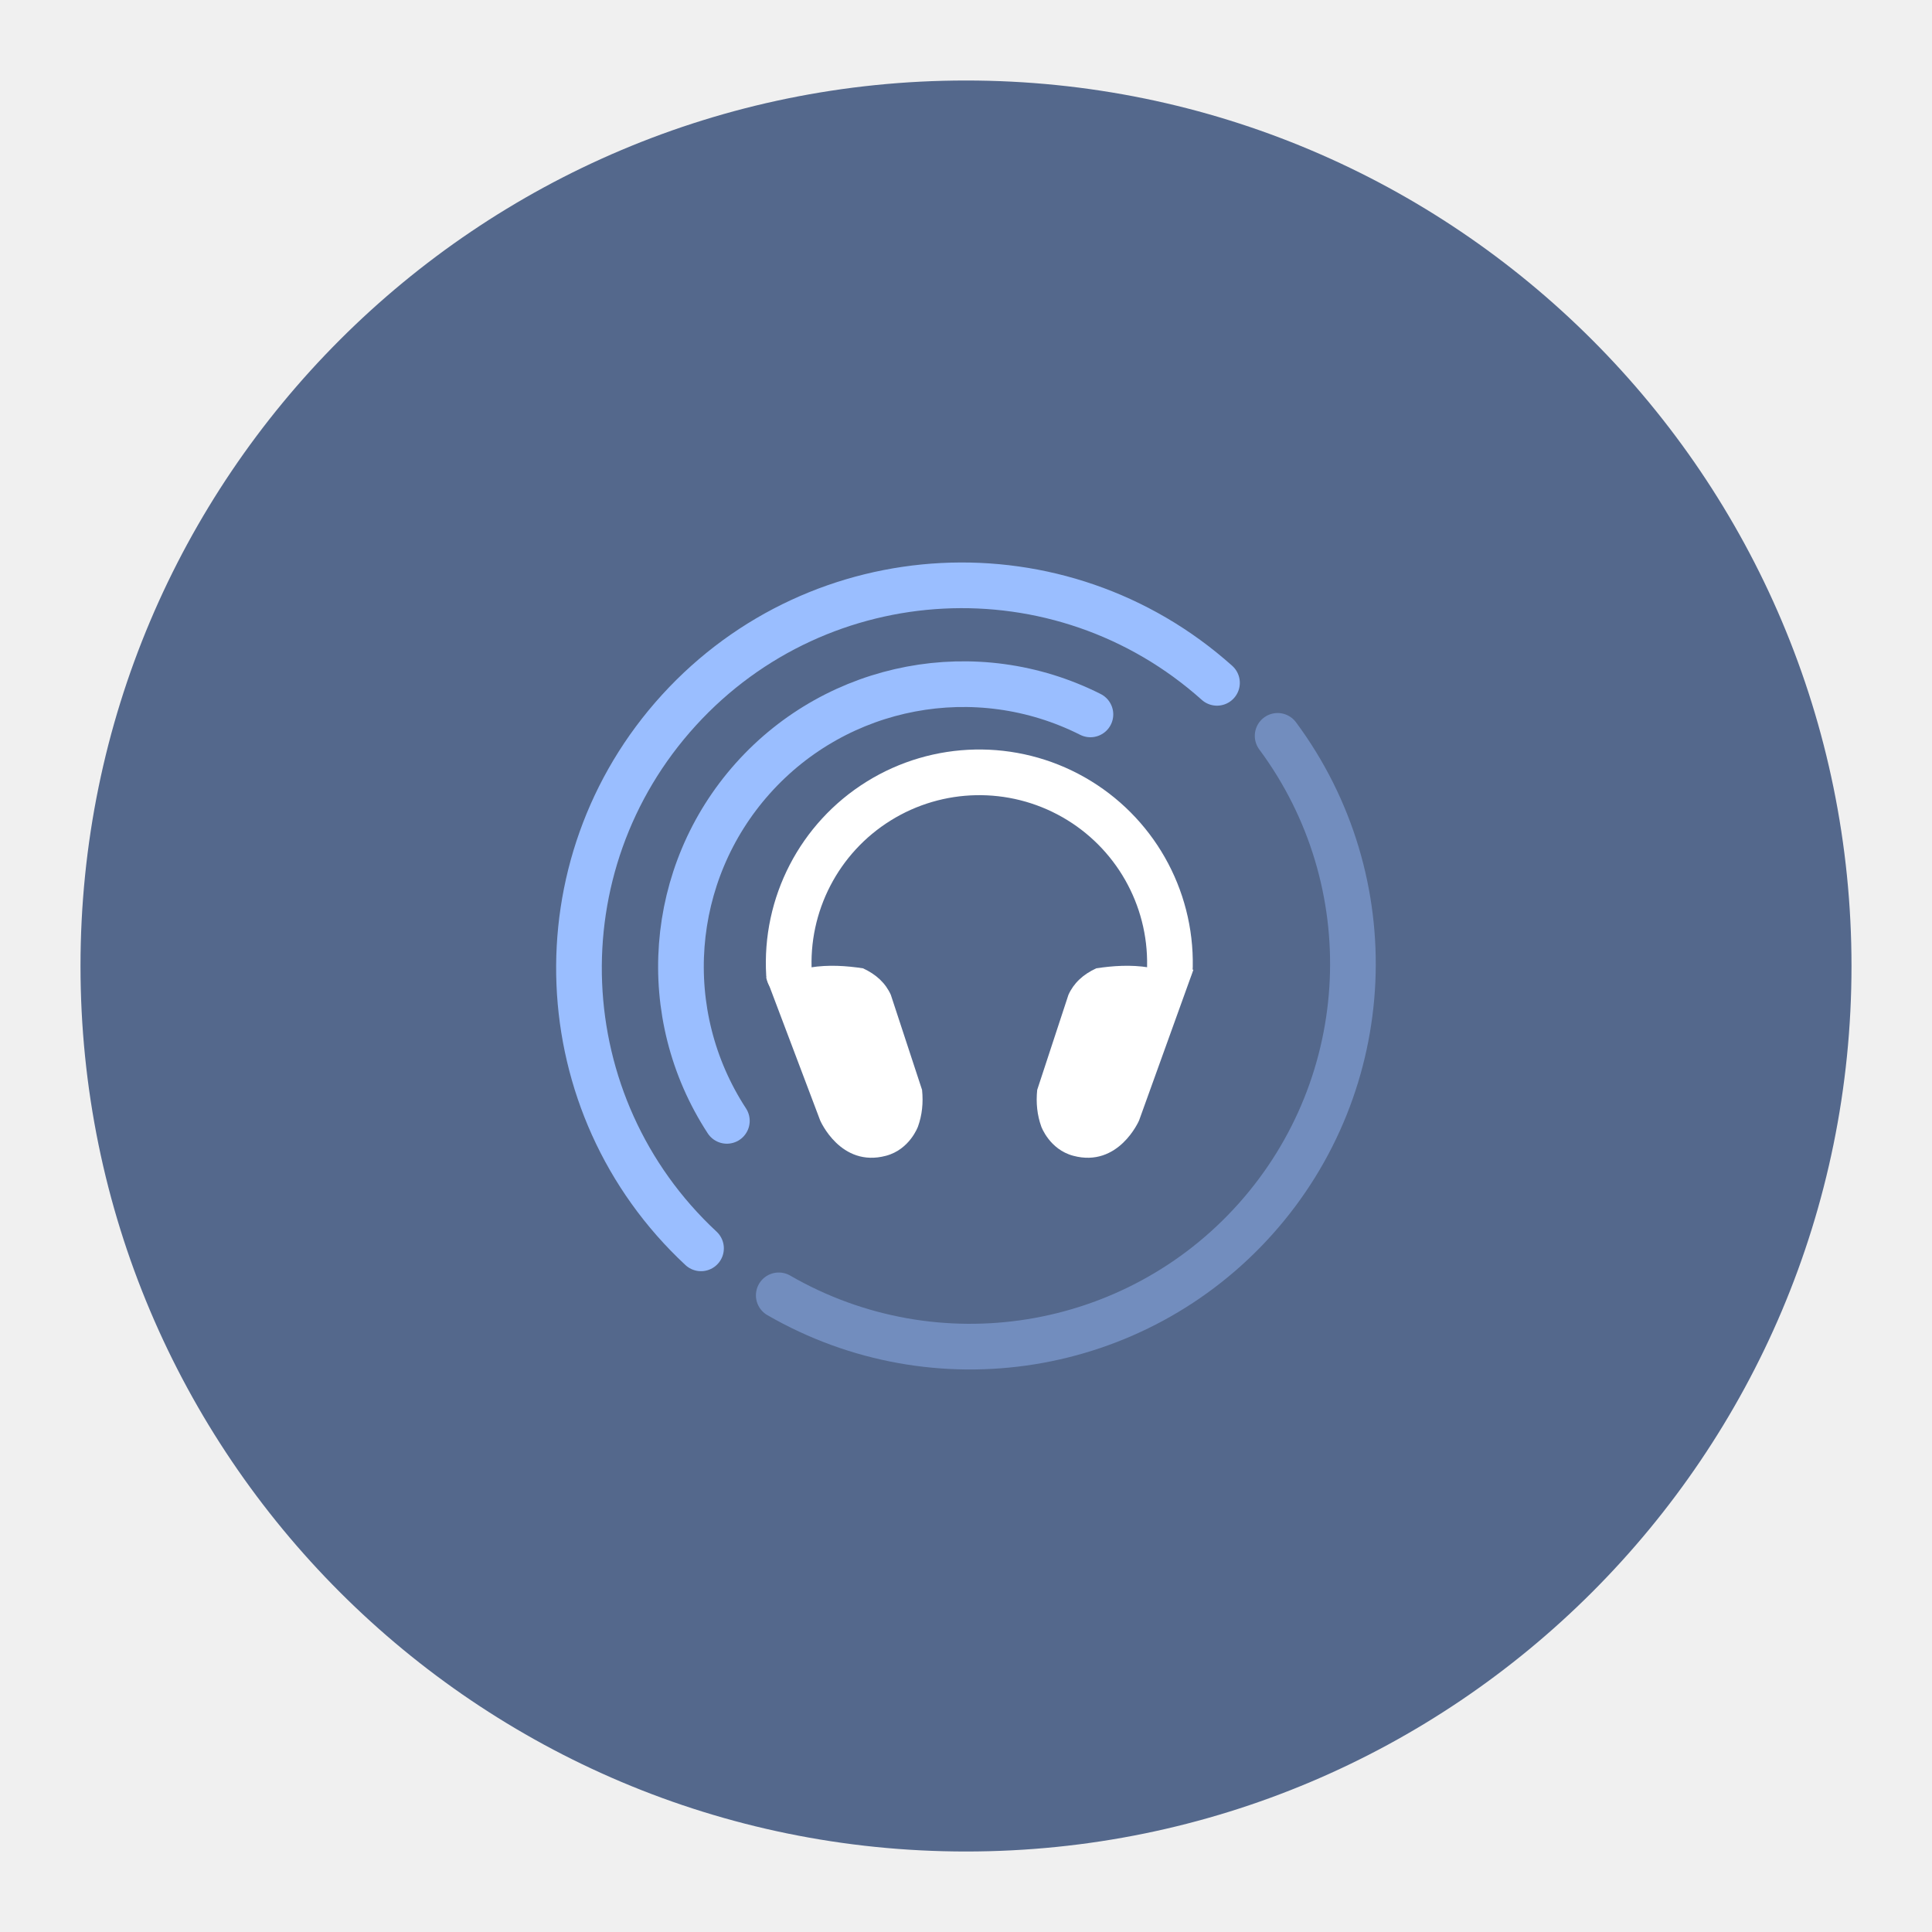
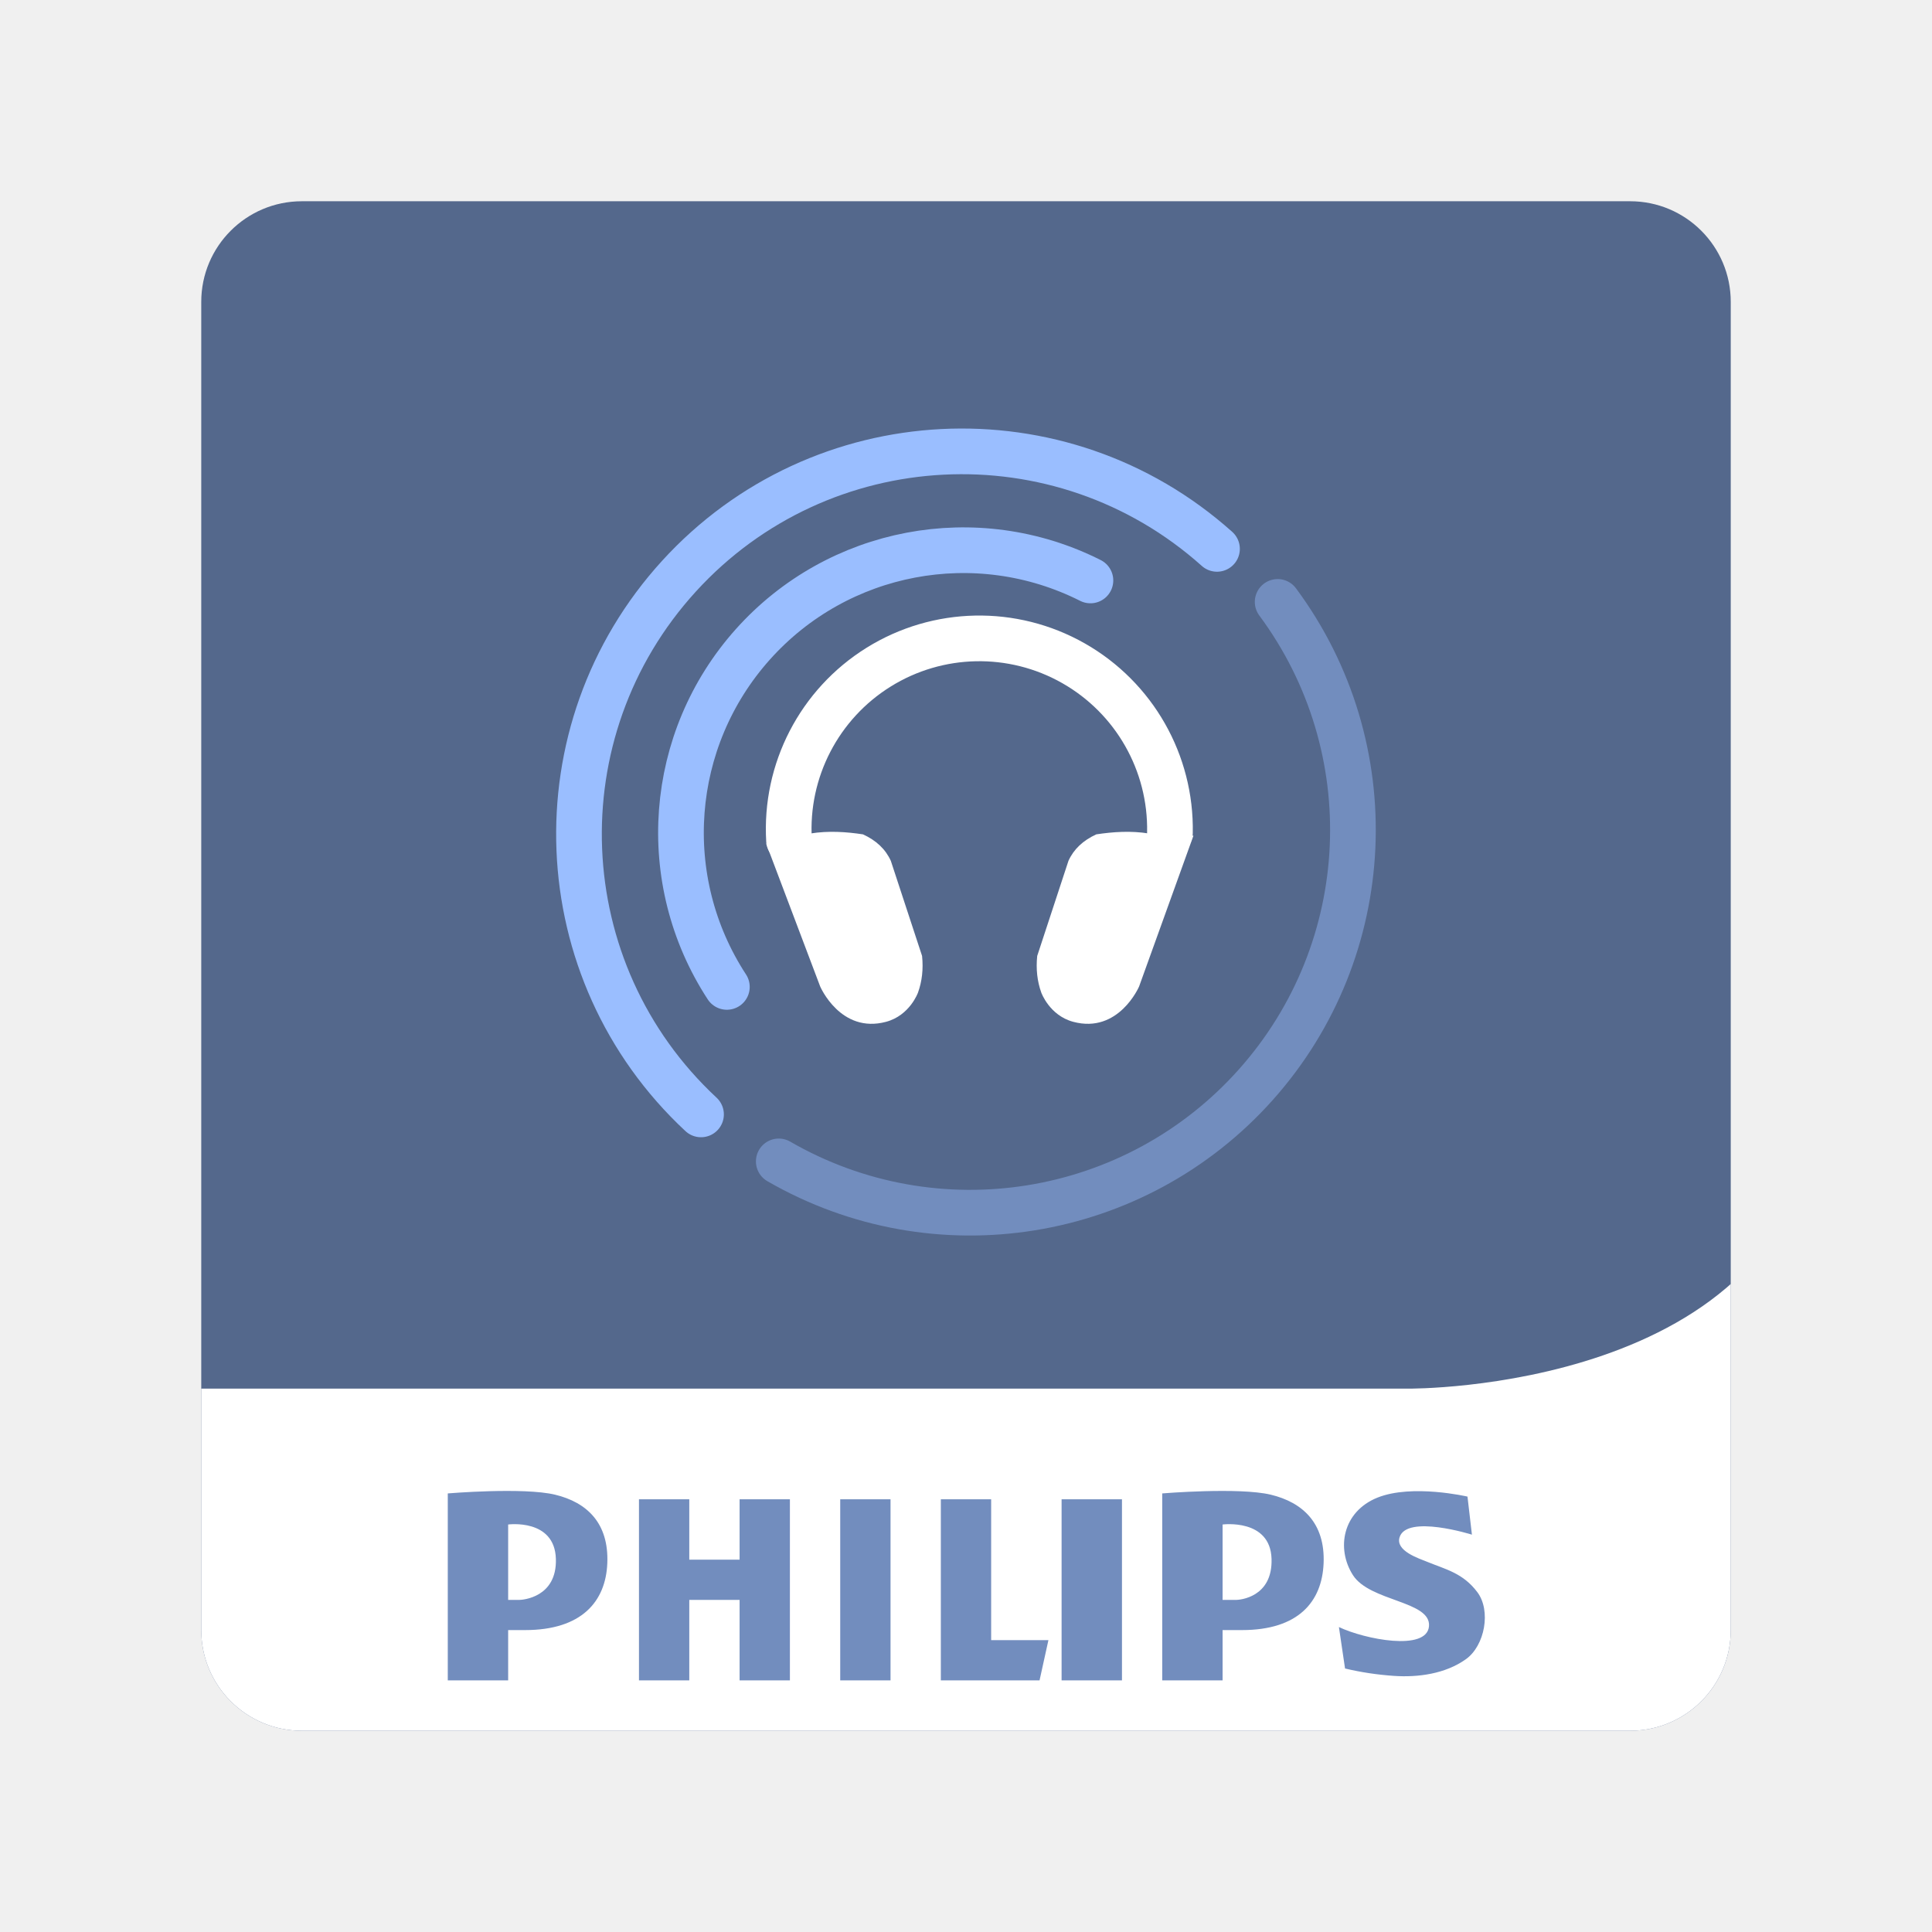
<svg xmlns="http://www.w3.org/2000/svg" version="1.1" viewBox="0 0 192 192">
-   <circle class="a" cx="96" cy="96" r="88" style="fill:#54688c" />
-   <path d="m72.235 111.39a28.06 28.06 0 0 1 2.583-34.044 28.06 28.06 0 0 1 33.547-6.349" style="fill:none;stroke-linecap:round;stroke-linejoin:round;stroke-width:4.539;stroke:#9abeff" />
-   <path d="m69.666 124.06a38.041 38.041 0 0 1-2.189-53.49 38.041 38.041 0 0 1 53.466-2.711" style="fill:none;stroke-linecap:round;stroke-linejoin:round;stroke-width:4.539;stroke:#9abeff" />
-   <path transform="scale(-1)" d="m-126.97-73.129a38.041 38.041 0 0 1 2.165-47.974 38.041 38.041 0 0 1 47.413-7.627" style="fill:none;stroke-linecap:round;stroke-linejoin:round;stroke-width:4.539;stroke:#728dbe" />
-   <path d="m78.411 96.821a18.945 18.945 0 0 1 8.902-17.207 18.945 18.945 0 0 1 19.369-0.388 18.945 18.945 0 0 1 9.584 16.836" style="fill:none;stroke-linecap:round;stroke-linejoin:round;stroke-width:4.539;stroke:#fff" />
-   <path d="m114.18 96.145c-1.823-0.292-3.589-0.163-5.231 0.084-1.327 0.608-2.25 1.485-2.768 2.632l-3.105 9.45c-0.135 1.305 0 2.52 0.405 3.645 0 0 0.81 2.269 3.172 2.902 4.525 1.213 6.548-3.51 6.548-3.51l5.4-14.985z" style="fill:#fff" />
-   <path d="m80.529 96.145c1.823-0.292 3.589-0.163 5.231 0.084 1.327 0.608 2.25 1.485 2.768 2.632l3.105 9.45c0.135 1.305 0 2.52-0.405 3.645 0 0-0.81 2.269-3.172 2.902-4.525 1.213-6.548-3.51-6.548-3.51l-5.366-14.192z" style="fill:#fff" />
+   <defs>
+     <clipPath id="clipPath1">
+       <rect class="a" x="20.5" y="19" width="152" height="152" rx="10" style="fill:none;stroke:#b2b6bd" />
+     </clipPath>
+   </defs>
+   <g transform="translate(-.5 1)" clip-path="url(#clipPath1)">
+     <path d="m181 148.8c0 16.127-13.074 29.201-29.201 29.201h-110.6c-16.127 0-29.201-13.074-29.201-29.201v-110.6c0-16.127 13.074-29.201 29.201-29.201h110.6c16.127 0 29.201 13.074 29.201 29.201z" fill="#9abefc" style="fill:#54688c" />
+     <path d="m181 109.61c-2.555 27.73-40.517 27.39-40.517 27.39h-128.48v11.474c0 16.128 13.256 29.526 29.383 29.526h110.6c16.127 0 29.019-13.398 29.019-29.526z" fill="#fff" />
+     <g clip-rule="evenodd" fill="#728cba" fill-rule="evenodd" style="fill:#728dbe">
+       <path d="m55.663 147.54c-3.151-0.757-10.663-0.126-10.663-0.126v18.582h6v-5h1.678c5.632 0 8.017-2.842 8.175-6.633 0.168-4.01-2.038-6.066-5.19-6.823zm-3.553 10.456h-1.11v-7.493s4.616-0.618 4.743 3.409c0.12 3.865-3.339 4.084-3.633 4.084zm74.677-10.456c-3.152-0.757-10.787-0.126-10.787-0.126v18.582h6v-5h1.924c5.632 0 7.955-2.842 8.114-6.633 0.169-4.01-2.099-6.066-5.251-6.823zm-3.431 10.456h-1.356v-7.493s4.74-0.618 4.865 3.409c0.121 3.865-3.214 4.084-3.509 4.084zm-39.356-10h5v18h-5zm22 0h6v18h-6zm-7 0h-5v18h9.809l0.882-4h-5.691zm-25 6h-5v-6h-5v18h5v-8h5v8h5v-18h-5zm73.315 3.229c-1.42-1.889-3.112-2.25-4.936-2.995-0.889-0.362-3.223-1.103-2.788-2.466 0.726-2.279 7.187-0.252 7.187-0.252l-0.441-3.782s-5.506-1.282-8.952 0.104-4.119 5.044-2.438 7.691c1.681 2.648 7.775 2.563 7.565 5.086-0.21 2.521-6.389 1.303-8.952 0.084l0.609 4.119c1.605 0.381 3.189 0.617 4.835 0.732 2.413 0.169 5.138-0.199 7.18-1.66 1.877-1.341 2.519-4.817 1.131-6.661z" style="fill:#728dbe" />
+     </g>
+   </g>
+   <g transform="translate(.00097893 -13.312)">
+     <path d="m72.235 111.39a28.06 28.06 0 0 1 2.583-34.044 28.06 28.06 0 0 1 33.547-6.349" style="fill:none;stroke-linecap:round;stroke-linejoin:round;stroke-width:4.539;stroke:#9abeff" />
+     <path d="m69.666 124.06a38.041 38.041 0 0 1-2.189-53.49 38.041 38.041 0 0 1 53.466-2.711" style="fill:none;stroke-linecap:round;stroke-linejoin:round;stroke-width:4.539;stroke:#9abeff" />
+     <path transform="scale(-1)" d="m-126.97-73.129a38.041 38.041 0 0 1 2.165-47.974 38.041 38.041 0 0 1 47.413-7.627" style="fill:none;stroke-linecap:round;stroke-linejoin:round;stroke-width:4.539;stroke:#728dbe" />
+     <path d="m78.411 96.821a18.945 18.945 0 0 1 8.902-17.207 18.945 18.945 0 0 1 19.369-0.388 18.945 18.945 0 0 1 9.584 16.836" style="fill:none;stroke-linecap:round;stroke-linejoin:round;stroke-width:4.539;stroke:#fff" />
+     <path d="m114.18 96.145c-1.823-0.292-3.589-0.163-5.231 0.084-1.327 0.608-2.25 1.485-2.768 2.632l-3.105 9.45c-0.135 1.305 0 2.52 0.405 3.645 0 0 0.81 2.269 3.172 2.902 4.525 1.213 6.548-3.51 6.548-3.51l5.4-14.985z" style="fill:#fff" />
+     <path d="m80.529 96.145c1.823-0.292 3.589-0.163 5.231 0.084 1.327 0.608 2.25 1.485 2.768 2.632l3.105 9.45c0.135 1.305 0 2.52-0.405 3.645 0 0-0.81 2.269-3.172 2.902-4.525 1.213-6.548-3.51-6.548-3.51l-5.366-14.192z" style="fill:#fff" />
+   </g>
</svg>
